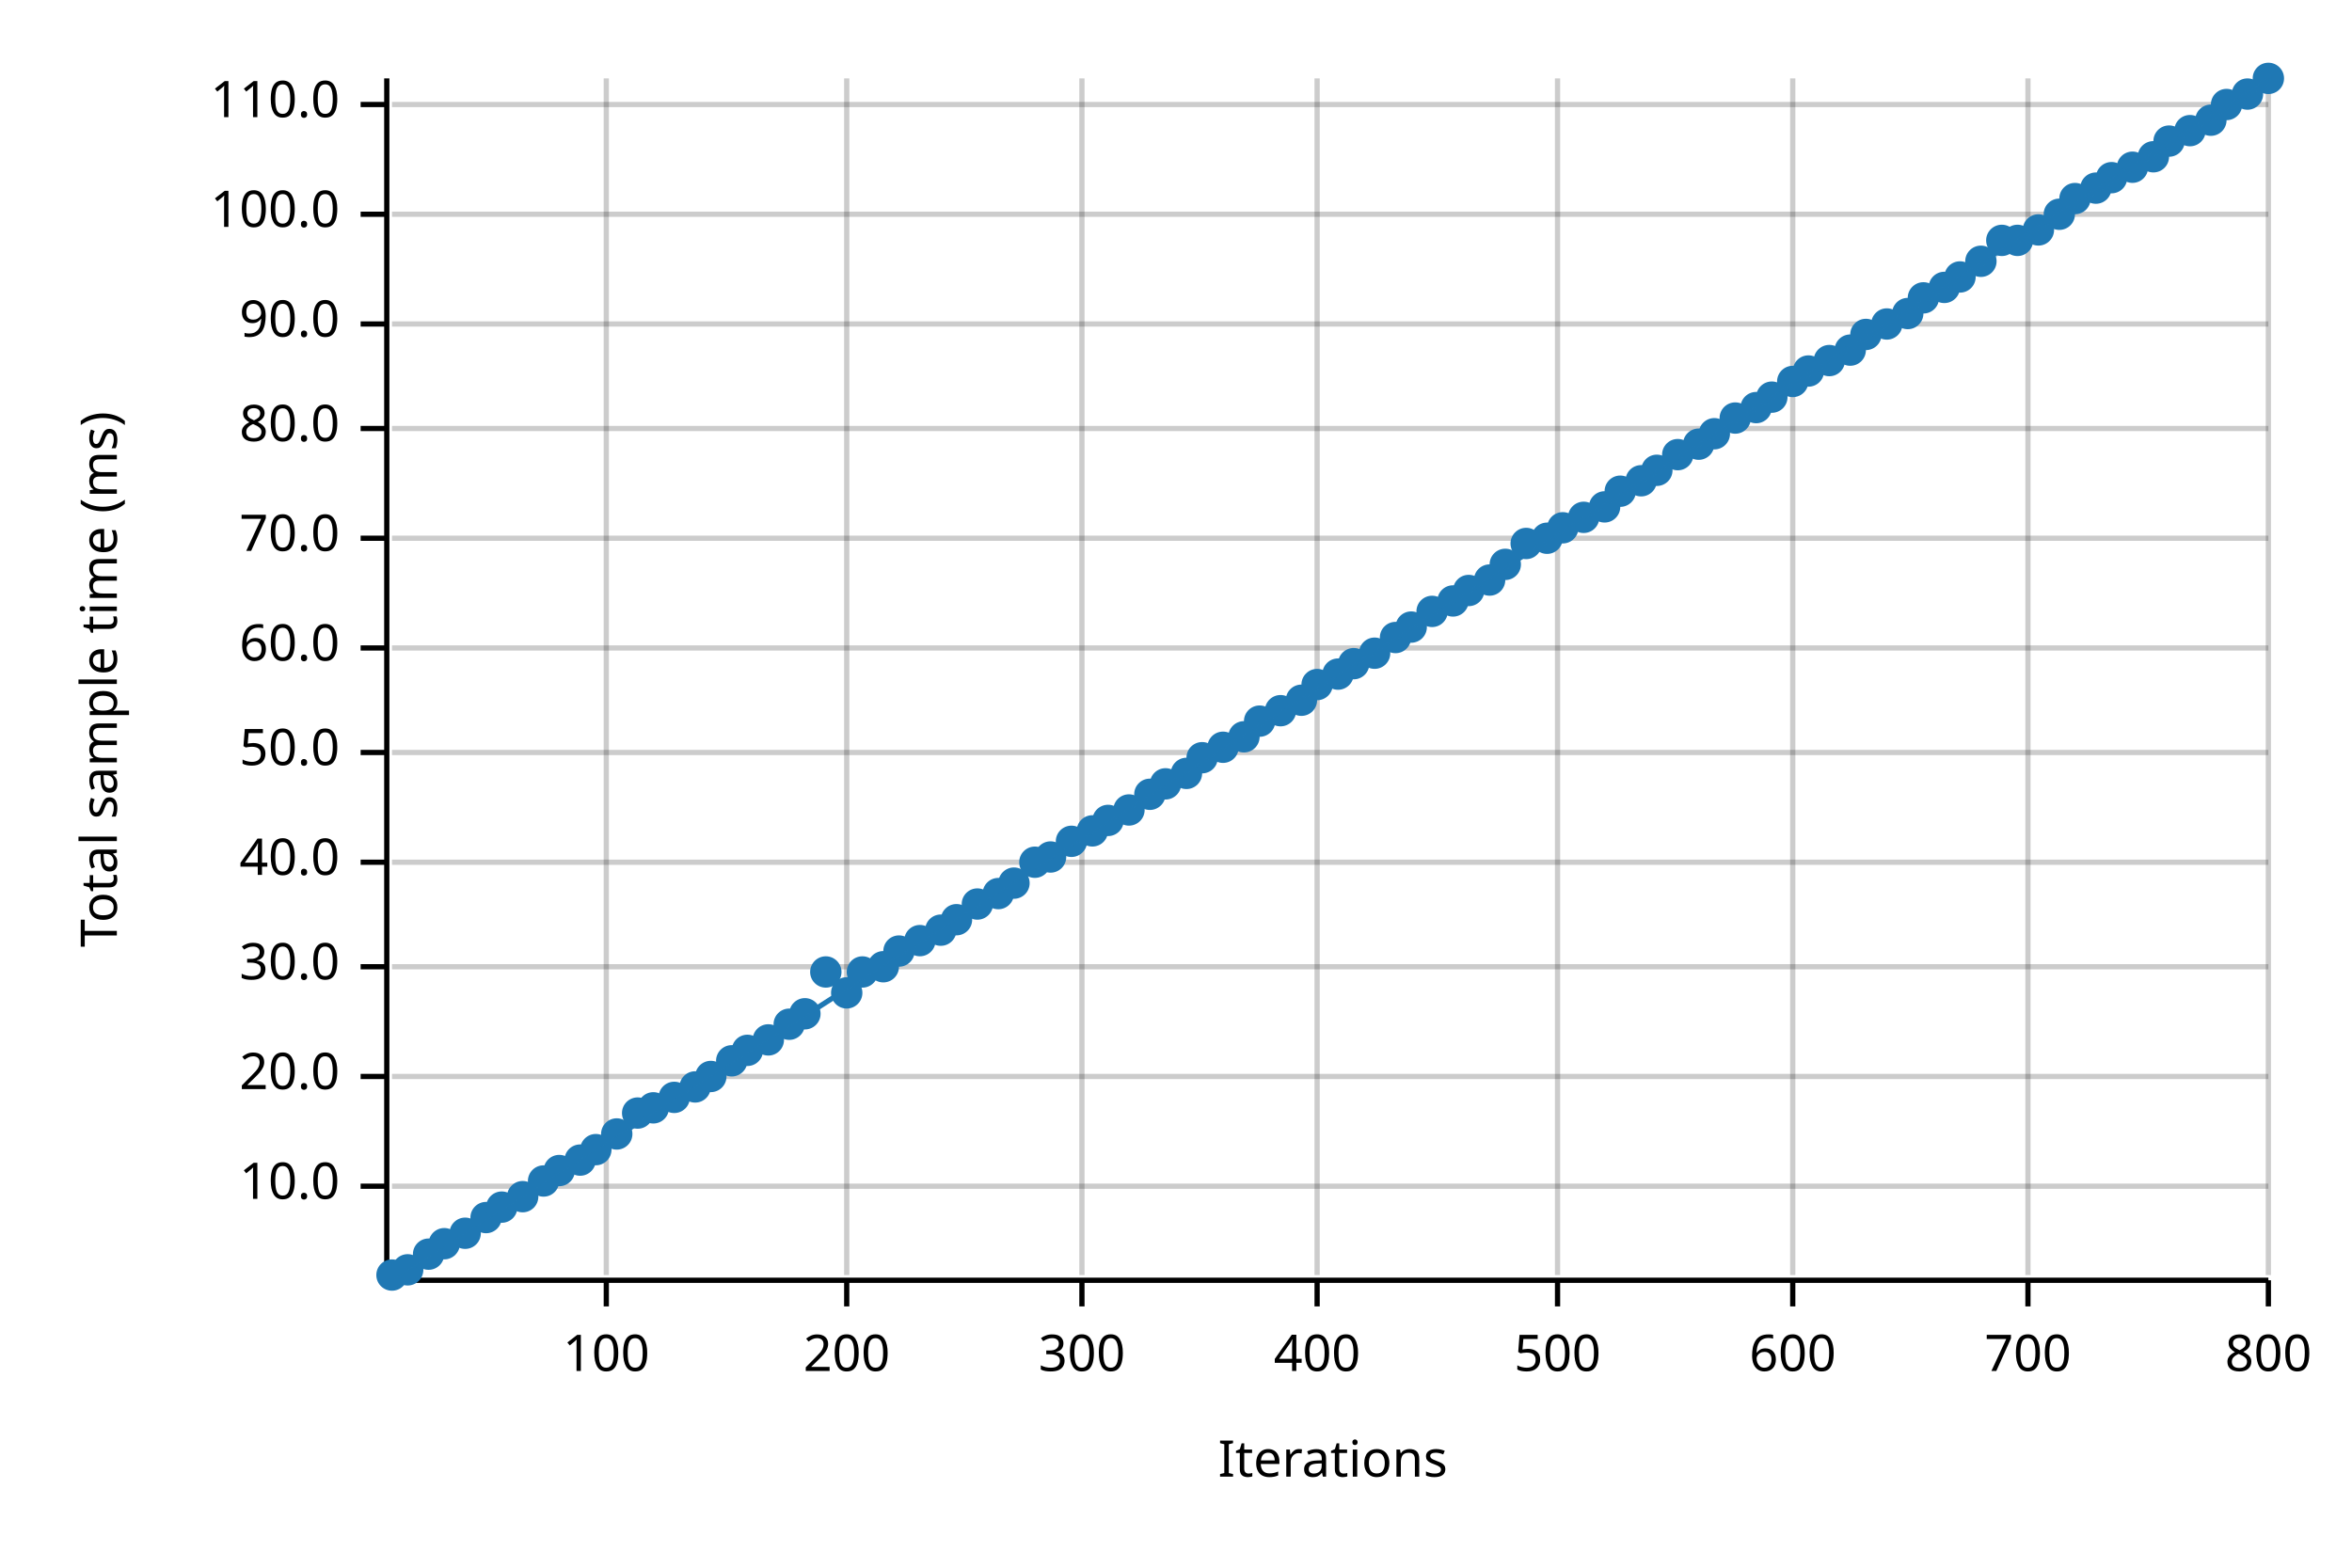
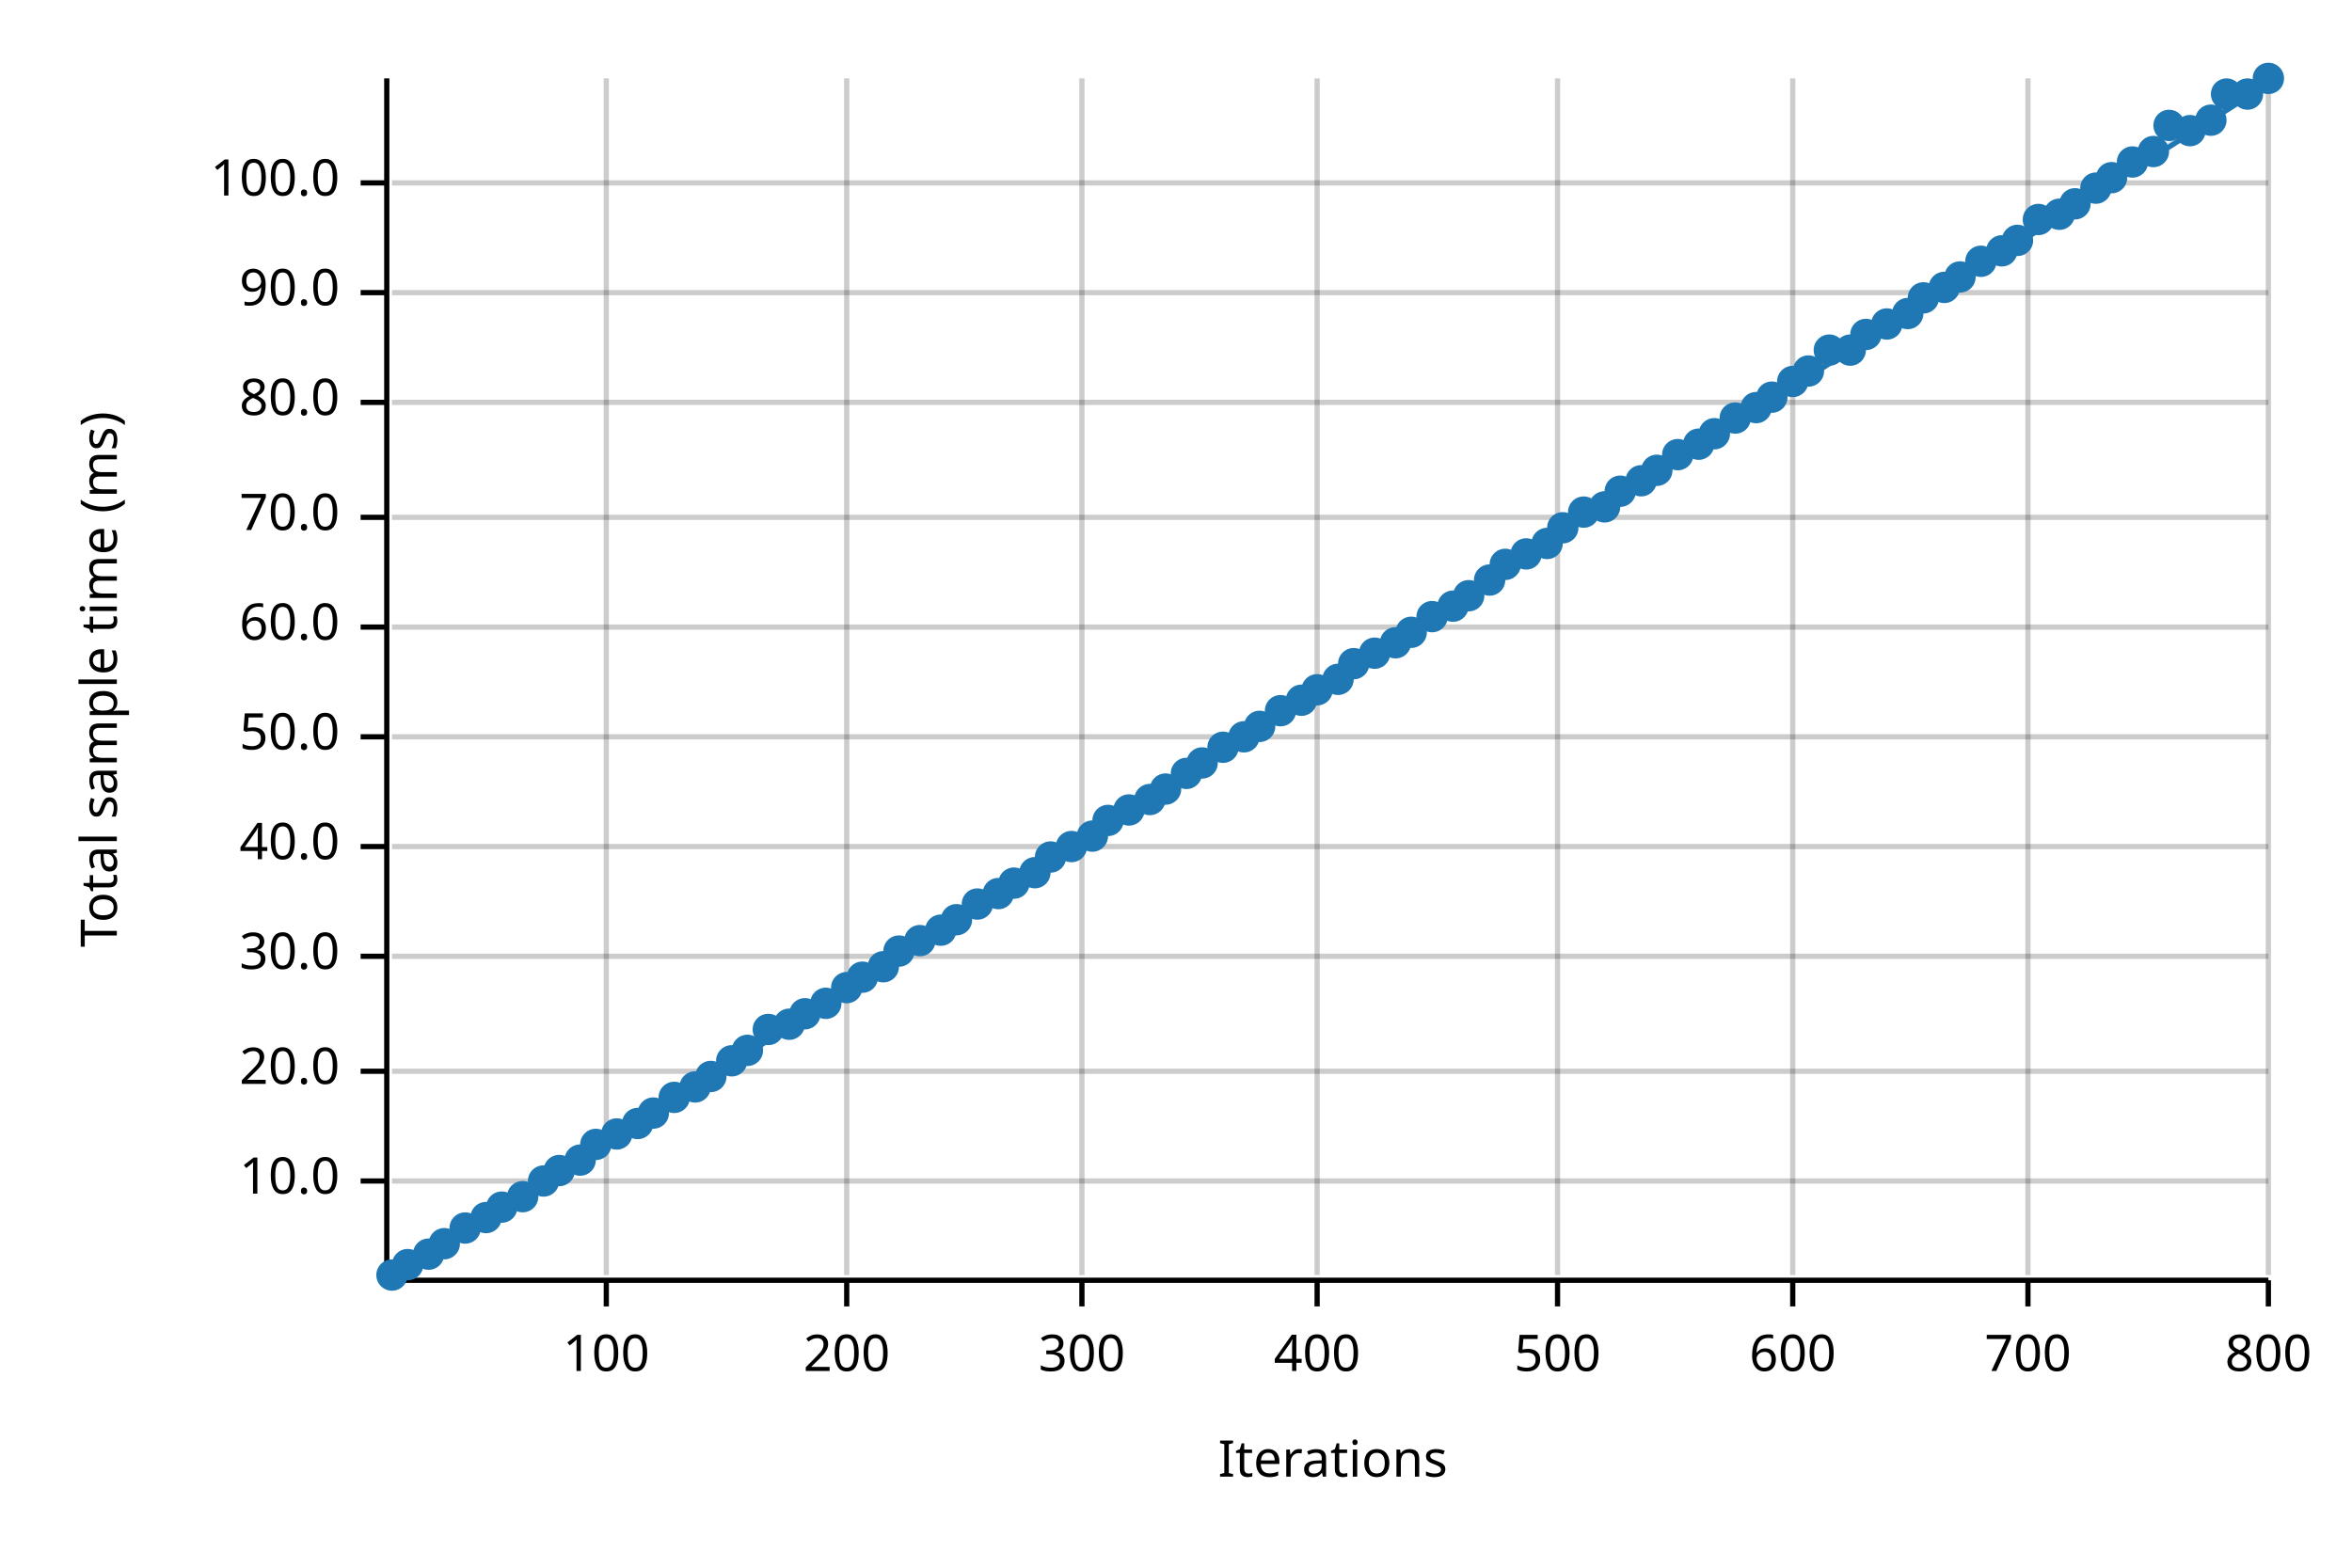
<svg xmlns="http://www.w3.org/2000/svg" width="450" height="300" viewBox="0 0 450 300">
  <text x="15" y="130" dy="0.76em" text-anchor="middle" font-family="sans-serif" font-size="9.677" opacity="1" fill="#000000" transform="rotate(270, 15, 130)">
Total sample time (ms)
</text>
  <text x="255" y="285" dy="-0.5ex" text-anchor="middle" font-family="sans-serif" font-size="9.677" opacity="1" fill="#000000">
Iterations
</text>
  <line opacity="0.2" stroke="#000000" stroke-width="1" x1="116" y1="244" x2="116" y2="15" />
  <line opacity="0.2" stroke="#000000" stroke-width="1" x1="162" y1="244" x2="162" y2="15" />
  <line opacity="0.2" stroke="#000000" stroke-width="1" x1="207" y1="244" x2="207" y2="15" />
  <line opacity="0.2" stroke="#000000" stroke-width="1" x1="252" y1="244" x2="252" y2="15" />
  <line opacity="0.2" stroke="#000000" stroke-width="1" x1="298" y1="244" x2="298" y2="15" />
  <line opacity="0.2" stroke="#000000" stroke-width="1" x1="343" y1="244" x2="343" y2="15" />
  <line opacity="0.2" stroke="#000000" stroke-width="1" x1="388" y1="244" x2="388" y2="15" />
  <line opacity="0.2" stroke="#000000" stroke-width="1" x1="434" y1="244" x2="434" y2="15" />
-   <line opacity="0.2" stroke="#000000" stroke-width="1" x1="75" y1="227" x2="434" y2="227" />
-   <line opacity="0.2" stroke="#000000" stroke-width="1" x1="75" y1="206" x2="434" y2="206" />
-   <line opacity="0.2" stroke="#000000" stroke-width="1" x1="75" y1="185" x2="434" y2="185" />
-   <line opacity="0.2" stroke="#000000" stroke-width="1" x1="75" y1="165" x2="434" y2="165" />
-   <line opacity="0.2" stroke="#000000" stroke-width="1" x1="75" y1="144" x2="434" y2="144" />
-   <line opacity="0.2" stroke="#000000" stroke-width="1" x1="75" y1="124" x2="434" y2="124" />
-   <line opacity="0.2" stroke="#000000" stroke-width="1" x1="75" y1="103" x2="434" y2="103" />
-   <line opacity="0.2" stroke="#000000" stroke-width="1" x1="75" y1="82" x2="434" y2="82" />
-   <line opacity="0.2" stroke="#000000" stroke-width="1" x1="75" y1="62" x2="434" y2="62" />
-   <line opacity="0.2" stroke="#000000" stroke-width="1" x1="75" y1="41" x2="434" y2="41" />
-   <line opacity="0.2" stroke="#000000" stroke-width="1" x1="75" y1="20" x2="434" y2="20" />
+   <line opacity="0.2" stroke="#000000" stroke-width="1" x1="75" y1="226" x2="434" y2="226" />
+   <line opacity="0.2" stroke="#000000" stroke-width="1" x1="75" y1="205" x2="434" y2="205" />
+   <line opacity="0.2" stroke="#000000" stroke-width="1" x1="75" y1="183" x2="434" y2="183" />
+   <line opacity="0.2" stroke="#000000" stroke-width="1" x1="75" y1="162" x2="434" y2="162" />
+   <line opacity="0.2" stroke="#000000" stroke-width="1" x1="75" y1="141" x2="434" y2="141" />
+   <line opacity="0.2" stroke="#000000" stroke-width="1" x1="75" y1="120" x2="434" y2="120" />
+   <line opacity="0.2" stroke="#000000" stroke-width="1" x1="75" y1="99" x2="434" y2="99" />
+   <line opacity="0.2" stroke="#000000" stroke-width="1" x1="75" y1="77" x2="434" y2="77" />
+   <line opacity="0.2" stroke="#000000" stroke-width="1" x1="75" y1="56" x2="434" y2="56" />
+   <line opacity="0.2" stroke="#000000" stroke-width="1" x1="75" y1="35" x2="434" y2="35" />
  <polyline fill="none" opacity="1" stroke="#000000" stroke-width="1" points="74,15 74,244 " />
-   <text x="65" y="227" dy="0.5ex" text-anchor="end" font-family="sans-serif" font-size="9.677" opacity="1" fill="#000000">
+   <text x="65" y="226" dy="0.5ex" text-anchor="end" font-family="sans-serif" font-size="9.677" opacity="1" fill="#000000">
10.0
</text>
-   <polyline fill="none" opacity="1" stroke="#000000" stroke-width="1" points="69,227 74,227 " />
-   <text x="65" y="206" dy="0.5ex" text-anchor="end" font-family="sans-serif" font-size="9.677" opacity="1" fill="#000000">
+   <polyline fill="none" opacity="1" stroke="#000000" stroke-width="1" points="69,226 74,226 " />
+   <text x="65" y="205" dy="0.5ex" text-anchor="end" font-family="sans-serif" font-size="9.677" opacity="1" fill="#000000">
20.0
</text>
-   <polyline fill="none" opacity="1" stroke="#000000" stroke-width="1" points="69,206 74,206 " />
-   <text x="65" y="185" dy="0.5ex" text-anchor="end" font-family="sans-serif" font-size="9.677" opacity="1" fill="#000000">
+   <polyline fill="none" opacity="1" stroke="#000000" stroke-width="1" points="69,205 74,205 " />
+   <text x="65" y="183" dy="0.5ex" text-anchor="end" font-family="sans-serif" font-size="9.677" opacity="1" fill="#000000">
30.0
</text>
-   <polyline fill="none" opacity="1" stroke="#000000" stroke-width="1" points="69,185 74,185 " />
-   <text x="65" y="165" dy="0.5ex" text-anchor="end" font-family="sans-serif" font-size="9.677" opacity="1" fill="#000000">
+   <polyline fill="none" opacity="1" stroke="#000000" stroke-width="1" points="69,183 74,183 " />
+   <text x="65" y="162" dy="0.5ex" text-anchor="end" font-family="sans-serif" font-size="9.677" opacity="1" fill="#000000">
40.0
</text>
-   <polyline fill="none" opacity="1" stroke="#000000" stroke-width="1" points="69,165 74,165 " />
-   <text x="65" y="144" dy="0.5ex" text-anchor="end" font-family="sans-serif" font-size="9.677" opacity="1" fill="#000000">
+   <polyline fill="none" opacity="1" stroke="#000000" stroke-width="1" points="69,162 74,162 " />
+   <text x="65" y="141" dy="0.5ex" text-anchor="end" font-family="sans-serif" font-size="9.677" opacity="1" fill="#000000">
50.0
</text>
-   <polyline fill="none" opacity="1" stroke="#000000" stroke-width="1" points="69,144 74,144 " />
-   <text x="65" y="124" dy="0.5ex" text-anchor="end" font-family="sans-serif" font-size="9.677" opacity="1" fill="#000000">
+   <polyline fill="none" opacity="1" stroke="#000000" stroke-width="1" points="69,141 74,141 " />
+   <text x="65" y="120" dy="0.5ex" text-anchor="end" font-family="sans-serif" font-size="9.677" opacity="1" fill="#000000">
60.0
</text>
-   <polyline fill="none" opacity="1" stroke="#000000" stroke-width="1" points="69,124 74,124 " />
-   <text x="65" y="103" dy="0.5ex" text-anchor="end" font-family="sans-serif" font-size="9.677" opacity="1" fill="#000000">
+   <polyline fill="none" opacity="1" stroke="#000000" stroke-width="1" points="69,120 74,120 " />
+   <text x="65" y="99" dy="0.5ex" text-anchor="end" font-family="sans-serif" font-size="9.677" opacity="1" fill="#000000">
70.0
</text>
-   <polyline fill="none" opacity="1" stroke="#000000" stroke-width="1" points="69,103 74,103 " />
-   <text x="65" y="82" dy="0.5ex" text-anchor="end" font-family="sans-serif" font-size="9.677" opacity="1" fill="#000000">
+   <polyline fill="none" opacity="1" stroke="#000000" stroke-width="1" points="69,99 74,99 " />
+   <text x="65" y="77" dy="0.5ex" text-anchor="end" font-family="sans-serif" font-size="9.677" opacity="1" fill="#000000">
80.0
</text>
-   <polyline fill="none" opacity="1" stroke="#000000" stroke-width="1" points="69,82 74,82 " />
-   <text x="65" y="62" dy="0.5ex" text-anchor="end" font-family="sans-serif" font-size="9.677" opacity="1" fill="#000000">
+   <polyline fill="none" opacity="1" stroke="#000000" stroke-width="1" points="69,77 74,77 " />
+   <text x="65" y="56" dy="0.5ex" text-anchor="end" font-family="sans-serif" font-size="9.677" opacity="1" fill="#000000">
90.0
</text>
-   <polyline fill="none" opacity="1" stroke="#000000" stroke-width="1" points="69,62 74,62 " />
-   <text x="65" y="41" dy="0.5ex" text-anchor="end" font-family="sans-serif" font-size="9.677" opacity="1" fill="#000000">
+   <polyline fill="none" opacity="1" stroke="#000000" stroke-width="1" points="69,56 74,56 " />
+   <text x="65" y="35" dy="0.5ex" text-anchor="end" font-family="sans-serif" font-size="9.677" opacity="1" fill="#000000">
100.0
</text>
-   <polyline fill="none" opacity="1" stroke="#000000" stroke-width="1" points="69,41 74,41 " />
-   <text x="65" y="20" dy="0.5ex" text-anchor="end" font-family="sans-serif" font-size="9.677" opacity="1" fill="#000000">
- 110.0
- </text>
-   <polyline fill="none" opacity="1" stroke="#000000" stroke-width="1" points="69,20 74,20 " />
+   <polyline fill="none" opacity="1" stroke="#000000" stroke-width="1" points="69,35 74,35 " />
  <polyline fill="none" opacity="1" stroke="#000000" stroke-width="1" points="75,245 434,245 " />
  <text x="116" y="255" dy="0.76em" text-anchor="middle" font-family="sans-serif" font-size="9.677" opacity="1" fill="#000000">
100
</text>
  <polyline fill="none" opacity="1" stroke="#000000" stroke-width="1" points="116,245 116,250 " />
  <text x="162" y="255" dy="0.76em" text-anchor="middle" font-family="sans-serif" font-size="9.677" opacity="1" fill="#000000">
200
</text>
  <polyline fill="none" opacity="1" stroke="#000000" stroke-width="1" points="162,245 162,250 " />
  <text x="207" y="255" dy="0.76em" text-anchor="middle" font-family="sans-serif" font-size="9.677" opacity="1" fill="#000000">
300
</text>
  <polyline fill="none" opacity="1" stroke="#000000" stroke-width="1" points="207,245 207,250 " />
  <text x="252" y="255" dy="0.76em" text-anchor="middle" font-family="sans-serif" font-size="9.677" opacity="1" fill="#000000">
400
</text>
  <polyline fill="none" opacity="1" stroke="#000000" stroke-width="1" points="252,245 252,250 " />
  <text x="298" y="255" dy="0.76em" text-anchor="middle" font-family="sans-serif" font-size="9.677" opacity="1" fill="#000000">
500
</text>
  <polyline fill="none" opacity="1" stroke="#000000" stroke-width="1" points="298,245 298,250 " />
  <text x="343" y="255" dy="0.76em" text-anchor="middle" font-family="sans-serif" font-size="9.677" opacity="1" fill="#000000">
600
</text>
  <polyline fill="none" opacity="1" stroke="#000000" stroke-width="1" points="343,245 343,250 " />
  <text x="388" y="255" dy="0.76em" text-anchor="middle" font-family="sans-serif" font-size="9.677" opacity="1" fill="#000000">
700
</text>
  <polyline fill="none" opacity="1" stroke="#000000" stroke-width="1" points="388,245 388,250 " />
  <text x="434" y="255" dy="0.76em" text-anchor="middle" font-family="sans-serif" font-size="9.677" opacity="1" fill="#000000">
800
</text>
  <polyline fill="none" opacity="1" stroke="#000000" stroke-width="1" points="434,245 434,250 " />
  <circle cx="75" cy="244" r="3" opacity="1" fill="#1F78B4" stroke="none" stroke-width="1" />
-   <circle cx="78" cy="243" r="3" opacity="1" fill="#1F78B4" stroke="none" stroke-width="1" />
+   <circle cx="78" cy="242" r="3" opacity="1" fill="#1F78B4" stroke="none" stroke-width="1" />
  <circle cx="82" cy="240" r="3" opacity="1" fill="#1F78B4" stroke="none" stroke-width="1" />
  <circle cx="85" cy="238" r="3" opacity="1" fill="#1F78B4" stroke="none" stroke-width="1" />
-   <circle cx="89" cy="236" r="3" opacity="1" fill="#1F78B4" stroke="none" stroke-width="1" />
+   <circle cx="89" cy="235" r="3" opacity="1" fill="#1F78B4" stroke="none" stroke-width="1" />
  <circle cx="93" cy="233" r="3" opacity="1" fill="#1F78B4" stroke="none" stroke-width="1" />
  <circle cx="96" cy="231" r="3" opacity="1" fill="#1F78B4" stroke="none" stroke-width="1" />
  <circle cx="100" cy="229" r="3" opacity="1" fill="#1F78B4" stroke="none" stroke-width="1" />
  <circle cx="104" cy="226" r="3" opacity="1" fill="#1F78B4" stroke="none" stroke-width="1" />
  <circle cx="107" cy="224" r="3" opacity="1" fill="#1F78B4" stroke="none" stroke-width="1" />
  <circle cx="111" cy="222" r="3" opacity="1" fill="#1F78B4" stroke="none" stroke-width="1" />
-   <circle cx="114" cy="220" r="3" opacity="1" fill="#1F78B4" stroke="none" stroke-width="1" />
+   <circle cx="114" cy="219" r="3" opacity="1" fill="#1F78B4" stroke="none" stroke-width="1" />
  <circle cx="118" cy="217" r="3" opacity="1" fill="#1F78B4" stroke="none" stroke-width="1" />
-   <circle cx="122" cy="213" r="3" opacity="1" fill="#1F78B4" stroke="none" stroke-width="1" />
-   <circle cx="125" cy="212" r="3" opacity="1" fill="#1F78B4" stroke="none" stroke-width="1" />
+   <circle cx="122" cy="215" r="3" opacity="1" fill="#1F78B4" stroke="none" stroke-width="1" />
+   <circle cx="125" cy="213" r="3" opacity="1" fill="#1F78B4" stroke="none" stroke-width="1" />
  <circle cx="129" cy="210" r="3" opacity="1" fill="#1F78B4" stroke="none" stroke-width="1" />
  <circle cx="133" cy="208" r="3" opacity="1" fill="#1F78B4" stroke="none" stroke-width="1" />
  <circle cx="136" cy="206" r="3" opacity="1" fill="#1F78B4" stroke="none" stroke-width="1" />
  <circle cx="140" cy="203" r="3" opacity="1" fill="#1F78B4" stroke="none" stroke-width="1" />
  <circle cx="143" cy="201" r="3" opacity="1" fill="#1F78B4" stroke="none" stroke-width="1" />
-   <circle cx="147" cy="199" r="3" opacity="1" fill="#1F78B4" stroke="none" stroke-width="1" />
+   <circle cx="147" cy="197" r="3" opacity="1" fill="#1F78B4" stroke="none" stroke-width="1" />
  <circle cx="151" cy="196" r="3" opacity="1" fill="#1F78B4" stroke="none" stroke-width="1" />
  <circle cx="154" cy="194" r="3" opacity="1" fill="#1F78B4" stroke="none" stroke-width="1" />
-   <circle cx="158" cy="186" r="3" opacity="1" fill="#1F78B4" stroke="none" stroke-width="1" />
-   <circle cx="162" cy="190" r="3" opacity="1" fill="#1F78B4" stroke="none" stroke-width="1" />
-   <circle cx="165" cy="186" r="3" opacity="1" fill="#1F78B4" stroke="none" stroke-width="1" />
+   <circle cx="158" cy="192" r="3" opacity="1" fill="#1F78B4" stroke="none" stroke-width="1" />
+   <circle cx="162" cy="189" r="3" opacity="1" fill="#1F78B4" stroke="none" stroke-width="1" />
+   <circle cx="165" cy="187" r="3" opacity="1" fill="#1F78B4" stroke="none" stroke-width="1" />
  <circle cx="169" cy="185" r="3" opacity="1" fill="#1F78B4" stroke="none" stroke-width="1" />
  <circle cx="172" cy="182" r="3" opacity="1" fill="#1F78B4" stroke="none" stroke-width="1" />
  <circle cx="176" cy="180" r="3" opacity="1" fill="#1F78B4" stroke="none" stroke-width="1" />
  <circle cx="180" cy="178" r="3" opacity="1" fill="#1F78B4" stroke="none" stroke-width="1" />
  <circle cx="183" cy="176" r="3" opacity="1" fill="#1F78B4" stroke="none" stroke-width="1" />
  <circle cx="187" cy="173" r="3" opacity="1" fill="#1F78B4" stroke="none" stroke-width="1" />
  <circle cx="191" cy="171" r="3" opacity="1" fill="#1F78B4" stroke="none" stroke-width="1" />
  <circle cx="194" cy="169" r="3" opacity="1" fill="#1F78B4" stroke="none" stroke-width="1" />
-   <circle cx="198" cy="165" r="3" opacity="1" fill="#1F78B4" stroke="none" stroke-width="1" />
+   <circle cx="198" cy="167" r="3" opacity="1" fill="#1F78B4" stroke="none" stroke-width="1" />
  <circle cx="201" cy="164" r="3" opacity="1" fill="#1F78B4" stroke="none" stroke-width="1" />
-   <circle cx="205" cy="161" r="3" opacity="1" fill="#1F78B4" stroke="none" stroke-width="1" />
-   <circle cx="209" cy="159" r="3" opacity="1" fill="#1F78B4" stroke="none" stroke-width="1" />
+   <circle cx="205" cy="162" r="3" opacity="1" fill="#1F78B4" stroke="none" stroke-width="1" />
+   <circle cx="209" cy="160" r="3" opacity="1" fill="#1F78B4" stroke="none" stroke-width="1" />
  <circle cx="212" cy="157" r="3" opacity="1" fill="#1F78B4" stroke="none" stroke-width="1" />
  <circle cx="216" cy="155" r="3" opacity="1" fill="#1F78B4" stroke="none" stroke-width="1" />
-   <circle cx="220" cy="152" r="3" opacity="1" fill="#1F78B4" stroke="none" stroke-width="1" />
-   <circle cx="223" cy="150" r="3" opacity="1" fill="#1F78B4" stroke="none" stroke-width="1" />
+   <circle cx="220" cy="153" r="3" opacity="1" fill="#1F78B4" stroke="none" stroke-width="1" />
+   <circle cx="223" cy="151" r="3" opacity="1" fill="#1F78B4" stroke="none" stroke-width="1" />
  <circle cx="227" cy="148" r="3" opacity="1" fill="#1F78B4" stroke="none" stroke-width="1" />
-   <circle cx="230" cy="145" r="3" opacity="1" fill="#1F78B4" stroke="none" stroke-width="1" />
+   <circle cx="230" cy="146" r="3" opacity="1" fill="#1F78B4" stroke="none" stroke-width="1" />
  <circle cx="234" cy="143" r="3" opacity="1" fill="#1F78B4" stroke="none" stroke-width="1" />
  <circle cx="238" cy="141" r="3" opacity="1" fill="#1F78B4" stroke="none" stroke-width="1" />
-   <circle cx="241" cy="138" r="3" opacity="1" fill="#1F78B4" stroke="none" stroke-width="1" />
+   <circle cx="241" cy="139" r="3" opacity="1" fill="#1F78B4" stroke="none" stroke-width="1" />
  <circle cx="245" cy="136" r="3" opacity="1" fill="#1F78B4" stroke="none" stroke-width="1" />
  <circle cx="249" cy="134" r="3" opacity="1" fill="#1F78B4" stroke="none" stroke-width="1" />
-   <circle cx="252" cy="131" r="3" opacity="1" fill="#1F78B4" stroke="none" stroke-width="1" />
-   <circle cx="256" cy="129" r="3" opacity="1" fill="#1F78B4" stroke="none" stroke-width="1" />
+   <circle cx="252" cy="132" r="3" opacity="1" fill="#1F78B4" stroke="none" stroke-width="1" />
+   <circle cx="256" cy="130" r="3" opacity="1" fill="#1F78B4" stroke="none" stroke-width="1" />
  <circle cx="259" cy="127" r="3" opacity="1" fill="#1F78B4" stroke="none" stroke-width="1" />
  <circle cx="263" cy="125" r="3" opacity="1" fill="#1F78B4" stroke="none" stroke-width="1" />
-   <circle cx="267" cy="122" r="3" opacity="1" fill="#1F78B4" stroke="none" stroke-width="1" />
-   <circle cx="270" cy="120" r="3" opacity="1" fill="#1F78B4" stroke="none" stroke-width="1" />
-   <circle cx="274" cy="117" r="3" opacity="1" fill="#1F78B4" stroke="none" stroke-width="1" />
-   <circle cx="278" cy="115" r="3" opacity="1" fill="#1F78B4" stroke="none" stroke-width="1" />
-   <circle cx="281" cy="113" r="3" opacity="1" fill="#1F78B4" stroke="none" stroke-width="1" />
+   <circle cx="267" cy="123" r="3" opacity="1" fill="#1F78B4" stroke="none" stroke-width="1" />
+   <circle cx="270" cy="121" r="3" opacity="1" fill="#1F78B4" stroke="none" stroke-width="1" />
+   <circle cx="274" cy="118" r="3" opacity="1" fill="#1F78B4" stroke="none" stroke-width="1" />
+   <circle cx="278" cy="116" r="3" opacity="1" fill="#1F78B4" stroke="none" stroke-width="1" />
+   <circle cx="281" cy="114" r="3" opacity="1" fill="#1F78B4" stroke="none" stroke-width="1" />
  <circle cx="285" cy="111" r="3" opacity="1" fill="#1F78B4" stroke="none" stroke-width="1" />
  <circle cx="288" cy="108" r="3" opacity="1" fill="#1F78B4" stroke="none" stroke-width="1" />
-   <circle cx="292" cy="104" r="3" opacity="1" fill="#1F78B4" stroke="none" stroke-width="1" />
-   <circle cx="296" cy="103" r="3" opacity="1" fill="#1F78B4" stroke="none" stroke-width="1" />
+   <circle cx="292" cy="106" r="3" opacity="1" fill="#1F78B4" stroke="none" stroke-width="1" />
+   <circle cx="296" cy="104" r="3" opacity="1" fill="#1F78B4" stroke="none" stroke-width="1" />
  <circle cx="299" cy="101" r="3" opacity="1" fill="#1F78B4" stroke="none" stroke-width="1" />
-   <circle cx="303" cy="99" r="3" opacity="1" fill="#1F78B4" stroke="none" stroke-width="1" />
+   <circle cx="303" cy="98" r="3" opacity="1" fill="#1F78B4" stroke="none" stroke-width="1" />
  <circle cx="307" cy="97" r="3" opacity="1" fill="#1F78B4" stroke="none" stroke-width="1" />
  <circle cx="310" cy="94" r="3" opacity="1" fill="#1F78B4" stroke="none" stroke-width="1" />
  <circle cx="314" cy="92" r="3" opacity="1" fill="#1F78B4" stroke="none" stroke-width="1" />
  <circle cx="317" cy="90" r="3" opacity="1" fill="#1F78B4" stroke="none" stroke-width="1" />
  <circle cx="321" cy="87" r="3" opacity="1" fill="#1F78B4" stroke="none" stroke-width="1" />
  <circle cx="325" cy="85" r="3" opacity="1" fill="#1F78B4" stroke="none" stroke-width="1" />
  <circle cx="328" cy="83" r="3" opacity="1" fill="#1F78B4" stroke="none" stroke-width="1" />
  <circle cx="332" cy="80" r="3" opacity="1" fill="#1F78B4" stroke="none" stroke-width="1" />
  <circle cx="336" cy="78" r="3" opacity="1" fill="#1F78B4" stroke="none" stroke-width="1" />
  <circle cx="339" cy="76" r="3" opacity="1" fill="#1F78B4" stroke="none" stroke-width="1" />
  <circle cx="343" cy="73" r="3" opacity="1" fill="#1F78B4" stroke="none" stroke-width="1" />
  <circle cx="346" cy="71" r="3" opacity="1" fill="#1F78B4" stroke="none" stroke-width="1" />
-   <circle cx="350" cy="69" r="3" opacity="1" fill="#1F78B4" stroke="none" stroke-width="1" />
+   <circle cx="350" cy="67" r="3" opacity="1" fill="#1F78B4" stroke="none" stroke-width="1" />
  <circle cx="354" cy="67" r="3" opacity="1" fill="#1F78B4" stroke="none" stroke-width="1" />
  <circle cx="357" cy="64" r="3" opacity="1" fill="#1F78B4" stroke="none" stroke-width="1" />
  <circle cx="361" cy="62" r="3" opacity="1" fill="#1F78B4" stroke="none" stroke-width="1" />
  <circle cx="365" cy="60" r="3" opacity="1" fill="#1F78B4" stroke="none" stroke-width="1" />
  <circle cx="368" cy="57" r="3" opacity="1" fill="#1F78B4" stroke="none" stroke-width="1" />
  <circle cx="372" cy="55" r="3" opacity="1" fill="#1F78B4" stroke="none" stroke-width="1" />
  <circle cx="375" cy="53" r="3" opacity="1" fill="#1F78B4" stroke="none" stroke-width="1" />
  <circle cx="379" cy="50" r="3" opacity="1" fill="#1F78B4" stroke="none" stroke-width="1" />
-   <circle cx="383" cy="46" r="3" opacity="1" fill="#1F78B4" stroke="none" stroke-width="1" />
+   <circle cx="383" cy="48" r="3" opacity="1" fill="#1F78B4" stroke="none" stroke-width="1" />
  <circle cx="386" cy="46" r="3" opacity="1" fill="#1F78B4" stroke="none" stroke-width="1" />
-   <circle cx="390" cy="44" r="3" opacity="1" fill="#1F78B4" stroke="none" stroke-width="1" />
+   <circle cx="390" cy="42" r="3" opacity="1" fill="#1F78B4" stroke="none" stroke-width="1" />
  <circle cx="394" cy="41" r="3" opacity="1" fill="#1F78B4" stroke="none" stroke-width="1" />
-   <circle cx="397" cy="38" r="3" opacity="1" fill="#1F78B4" stroke="none" stroke-width="1" />
+   <circle cx="397" cy="39" r="3" opacity="1" fill="#1F78B4" stroke="none" stroke-width="1" />
  <circle cx="401" cy="36" r="3" opacity="1" fill="#1F78B4" stroke="none" stroke-width="1" />
  <circle cx="404" cy="34" r="3" opacity="1" fill="#1F78B4" stroke="none" stroke-width="1" />
-   <circle cx="408" cy="32" r="3" opacity="1" fill="#1F78B4" stroke="none" stroke-width="1" />
-   <circle cx="412" cy="30" r="3" opacity="1" fill="#1F78B4" stroke="none" stroke-width="1" />
-   <circle cx="415" cy="27" r="3" opacity="1" fill="#1F78B4" stroke="none" stroke-width="1" />
+   <circle cx="408" cy="31" r="3" opacity="1" fill="#1F78B4" stroke="none" stroke-width="1" />
+   <circle cx="412" cy="29" r="3" opacity="1" fill="#1F78B4" stroke="none" stroke-width="1" />
+   <circle cx="415" cy="24" r="3" opacity="1" fill="#1F78B4" stroke="none" stroke-width="1" />
  <circle cx="419" cy="25" r="3" opacity="1" fill="#1F78B4" stroke="none" stroke-width="1" />
  <circle cx="423" cy="23" r="3" opacity="1" fill="#1F78B4" stroke="none" stroke-width="1" />
-   <circle cx="426" cy="20" r="3" opacity="1" fill="#1F78B4" stroke="none" stroke-width="1" />
+   <circle cx="426" cy="18" r="3" opacity="1" fill="#1F78B4" stroke="none" stroke-width="1" />
  <circle cx="430" cy="18" r="3" opacity="1" fill="#1F78B4" stroke="none" stroke-width="1" />
  <circle cx="434" cy="15" r="3" opacity="1" fill="#1F78B4" stroke="none" stroke-width="1" />
-   <polyline fill="none" opacity="1" stroke="#1F78B4" stroke-width="1" points="75,245 434,15 " />
+   <polyline fill="none" opacity="1" stroke="#1F78B4" stroke-width="1" points="75,245 434,16 " />
  <polygon opacity="0.25" fill="#1F78B4" points="75,245 434,16 434,15 " />
</svg>
